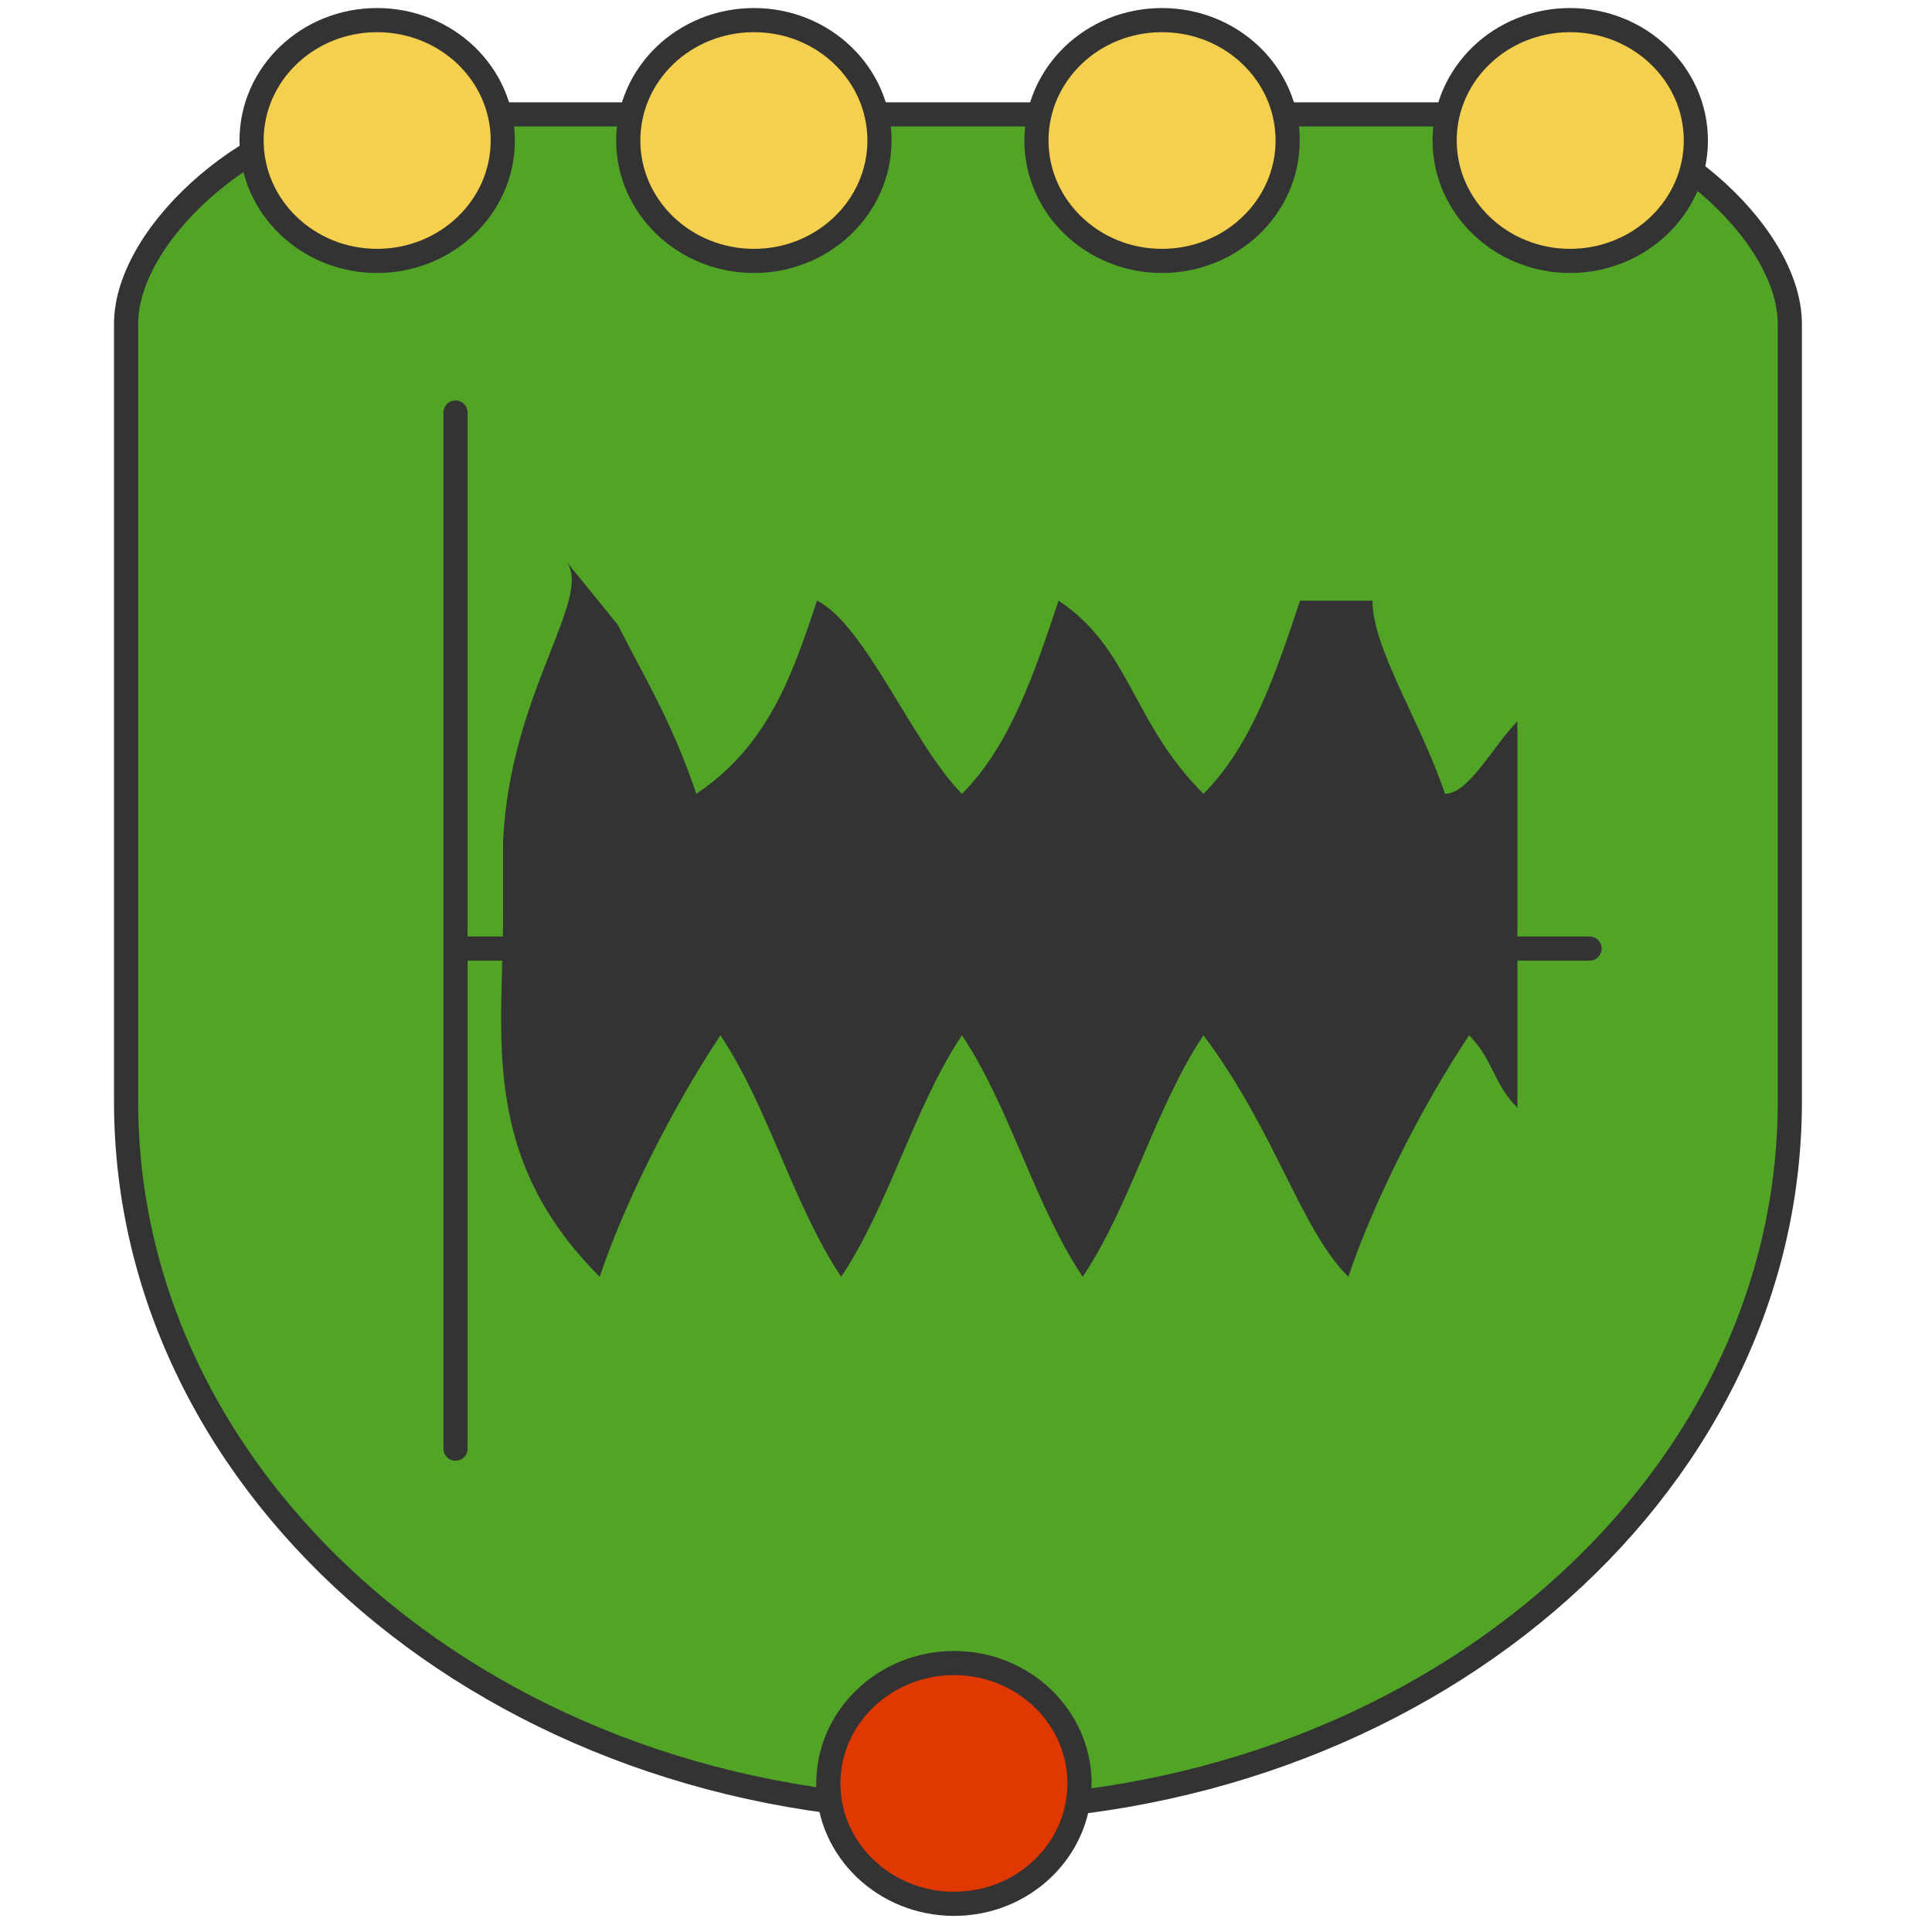
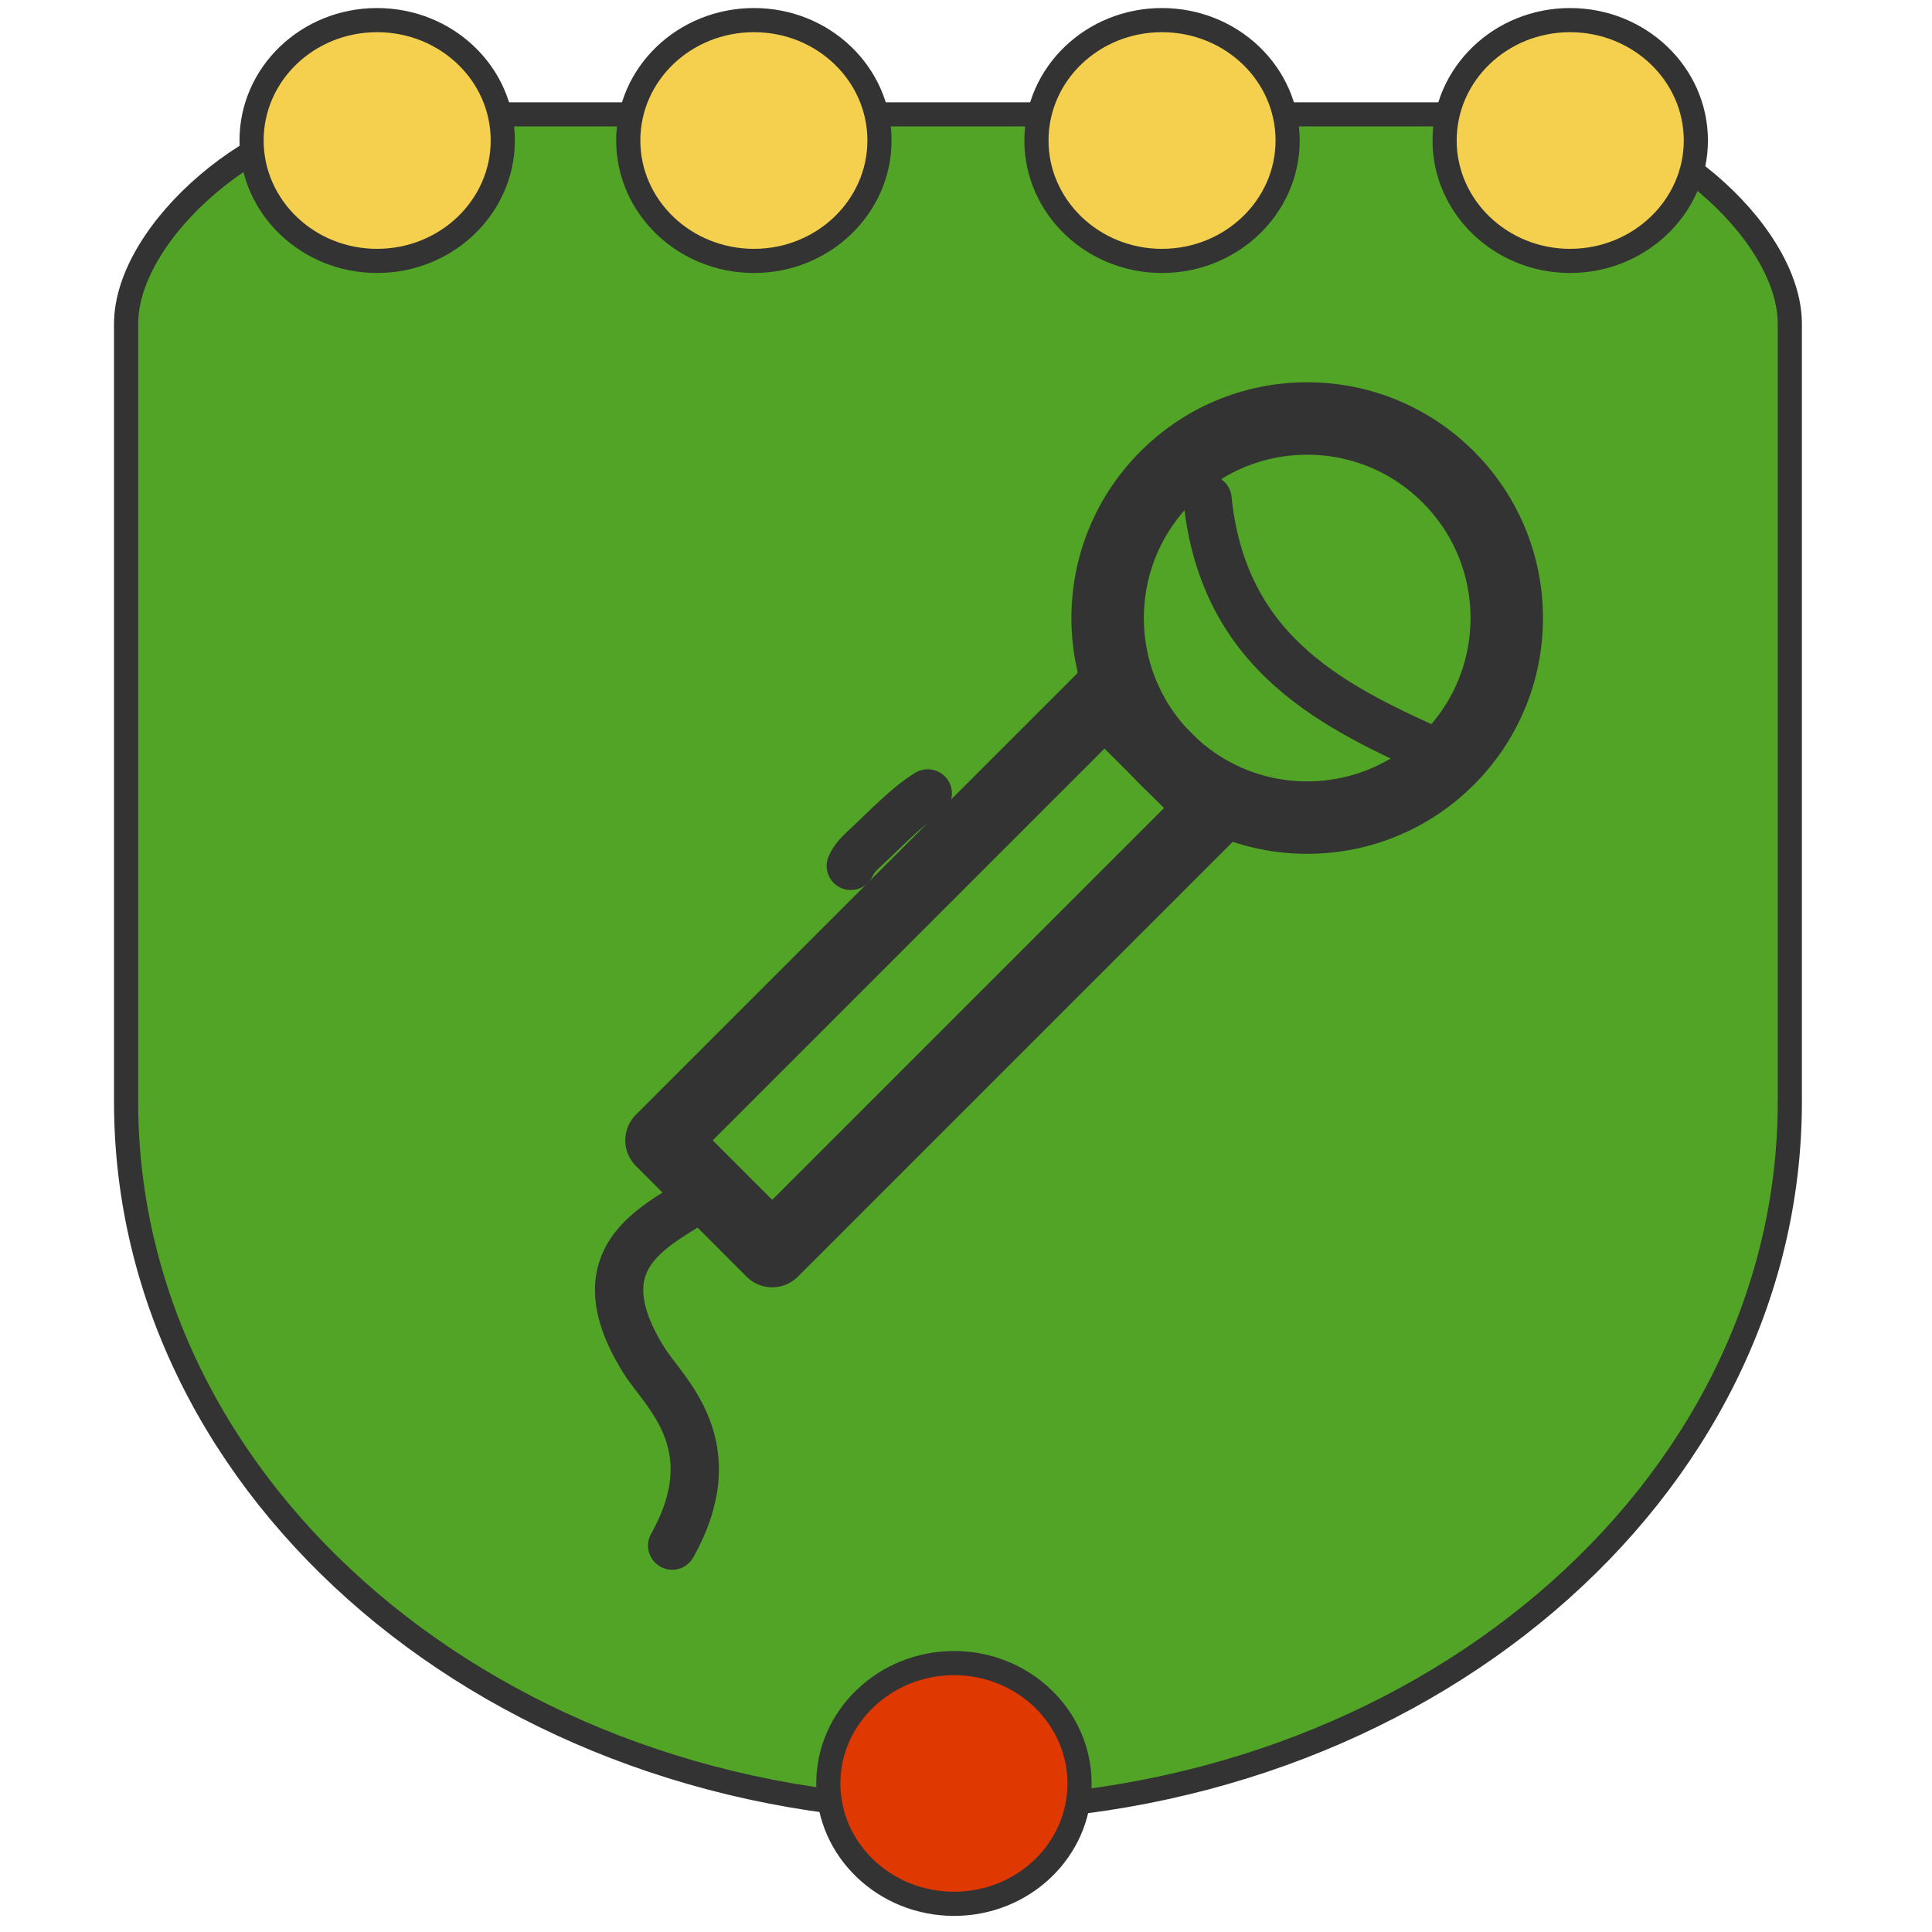
<svg xmlns="http://www.w3.org/2000/svg" version="1.1" id="Layer_1" x="0px" y="0px" width="80px" height="80px" viewBox="0 0 80 80" enable-background="new 0 0 80 80" xml:space="preserve">
-   <path fill="#51A425" stroke="#333333" stroke-linecap="square" d="M5.221,13.415c0-3.891,5.639-8.679,10.206-8.679h48.479  c4.568,0,10.207,4.789,10.207,8.679v32.205c0,16.188-15.414,29.311-34.446,29.311c-19.033,0-34.446-13.122-34.446-29.311V13.415z" />
-   <line fill="none" stroke="#333333" stroke-linecap="round" stroke-linejoin="round" x1="18.862" y1="17.083" x2="18.862" y2="59.985" />
+   <path fill="#51A425" stroke="#333333" stroke-linecap="square" d="M5.221,13.415c0-3.891,5.639-8.679,10.206-8.679h48.479  c4.568,0,10.207,4.789,10.207,8.679V45.62c0,16.188-15.414,29.312-34.446,29.312c-19.033,0-34.446-13.123-34.446-29.312V13.415z" />
  <path fill="#F5D04E" stroke="#333333" stroke-linecap="round" stroke-linejoin="round" d="M10.417,5.818  c0-2.758,2.326-4.985,5.195-4.985c2.88,0,5.207,2.228,5.207,4.985c0,2.745-2.327,4.986-5.207,4.986  C12.743,10.804,10.417,8.563,10.417,5.818z" />
  <path fill="#F5D04E" stroke="#333333" stroke-linecap="round" stroke-linejoin="round" d="M26.015,5.818  c0-2.758,2.326-4.985,5.207-4.985c2.868,0,5.195,2.228,5.195,4.985c0,2.745-2.327,4.986-5.195,4.986  C28.34,10.804,26.015,8.563,26.015,5.818z" />
-   <path fill="#F5D04E" stroke="#333333" stroke-linecap="round" stroke-linejoin="round" d="M42.917,5.818  c0-2.758,2.326-4.985,5.194-4.985c2.881,0,5.208,2.228,5.208,4.985c0,2.745-2.327,4.986-5.208,4.986  C45.243,10.804,42.917,8.563,42.917,5.818z" />
-   <path fill="#F5D04E" stroke="#333333" stroke-linecap="round" stroke-linejoin="round" d="M59.819,5.818  c0-2.758,2.327-4.985,5.194-4.985c2.87,0,5.209,2.228,5.209,4.985c0,2.745-2.339,4.986-5.209,4.986  C62.146,10.804,59.819,8.563,59.819,5.818z" />
-   <path fill="#DF3800" stroke="#333333" stroke-linecap="round" stroke-linejoin="round" d="M34.299,73.847  c0-2.744,2.339-4.984,5.207-4.984c2.869,0,5.195,2.24,5.195,4.984c0,2.758-2.326,4.986-5.195,4.986  C36.638,78.833,34.299,76.604,34.299,73.847z" />
-   <path fill-rule="evenodd" clip-rule="evenodd" fill="#333333" d="M25.582,25.87c1,2,2.25,4,3.25,7c3-2,4-5,5-8c2,1,4,6,6,8  c2-2,3-5,4-8c3,2,3,5,6,8c2-2,3-5,4-8h3c0,2,2,5,3,8c1,0,2-2,3-3v16c-1-1-1-2-2-3c-2,3-4,7-5,10c-2-2-3-6-6-10c-2,3-3,7-5,10  c-2-3-3-7-5-10c-2,3-3,7-5,10c-2-3-3-7-5-10c-2,3-4,7-5,10c-5-5-4-10-4-15v-3c0.25-6.12,3.75-10.12,2.62-11.62L25.582,25.87z" />
-   <line fill="none" stroke="#333333" stroke-linecap="round" stroke-linejoin="round" x1="19.014" y1="39.278" x2="65.82" y2="39.278" />
+   <path fill="#F5D04E" stroke="#333333" stroke-linecap="round" stroke-linejoin="round" d="M42.917,5.818  c0-2.758,2.326-4.985,5.194-4.985c2.881,0,5.207,2.228,5.207,4.985c0,2.745-2.326,4.986-5.207,4.986  C45.243,10.804,42.917,8.563,42.917,5.818z" />
+   <path fill="#F5D04E" stroke="#333333" stroke-linecap="round" stroke-linejoin="round" d="M59.818,5.818  c0-2.758,2.328-4.985,5.195-4.985c2.868,0,5.209,2.228,5.209,4.985c0,2.745-2.341,4.986-5.209,4.986  C62.146,10.804,59.818,8.563,59.818,5.818z" />
+   <path fill="#DF3800" stroke="#333333" stroke-linecap="round" stroke-linejoin="round" d="M34.299,73.848  c0-2.744,2.339-4.983,5.207-4.983c2.869,0,5.195,2.239,5.195,4.983c0,2.758-2.326,4.985-5.195,4.985  C36.638,78.833,34.299,76.604,34.299,73.848z" />
+   <circle fill="none" stroke="#333333" stroke-width="3" stroke-linecap="round" stroke-linejoin="round" cx="54.128" cy="25.592" r="8.263" />
+   <rect x="35.613" y="27.37" transform="matrix(0.7071 0.7071 -0.7071 0.7071 39.9056 -15.6601)" fill="none" stroke="#333333" stroke-width="3" stroke-linecap="round" stroke-linejoin="round" width="6.485" height="25.942" />
+   <path fill="none" stroke="#333333" stroke-width="2" stroke-linecap="round" stroke-linejoin="round" d="M29.5,49.167  c-1.333,1.333-5.88,2.294-2.833,7.167c0.833,1.333,3.5,3.499,1.167,7.666" />
+   <path fill="none" stroke="#333333" stroke-width="2" stroke-linecap="round" stroke-linejoin="round" d="M50,20.667  c0.667,6.5,5.334,8.667,9.834,10.667" />
+   <path fill="none" stroke="#333333" stroke-width="2" stroke-linecap="round" stroke-linejoin="round" d="M38.417,32.854  c-0.86,0.522-1.802,1.527-2.552,2.219c-0.273,0.252-0.506,0.482-0.636,0.781" />
</svg>
